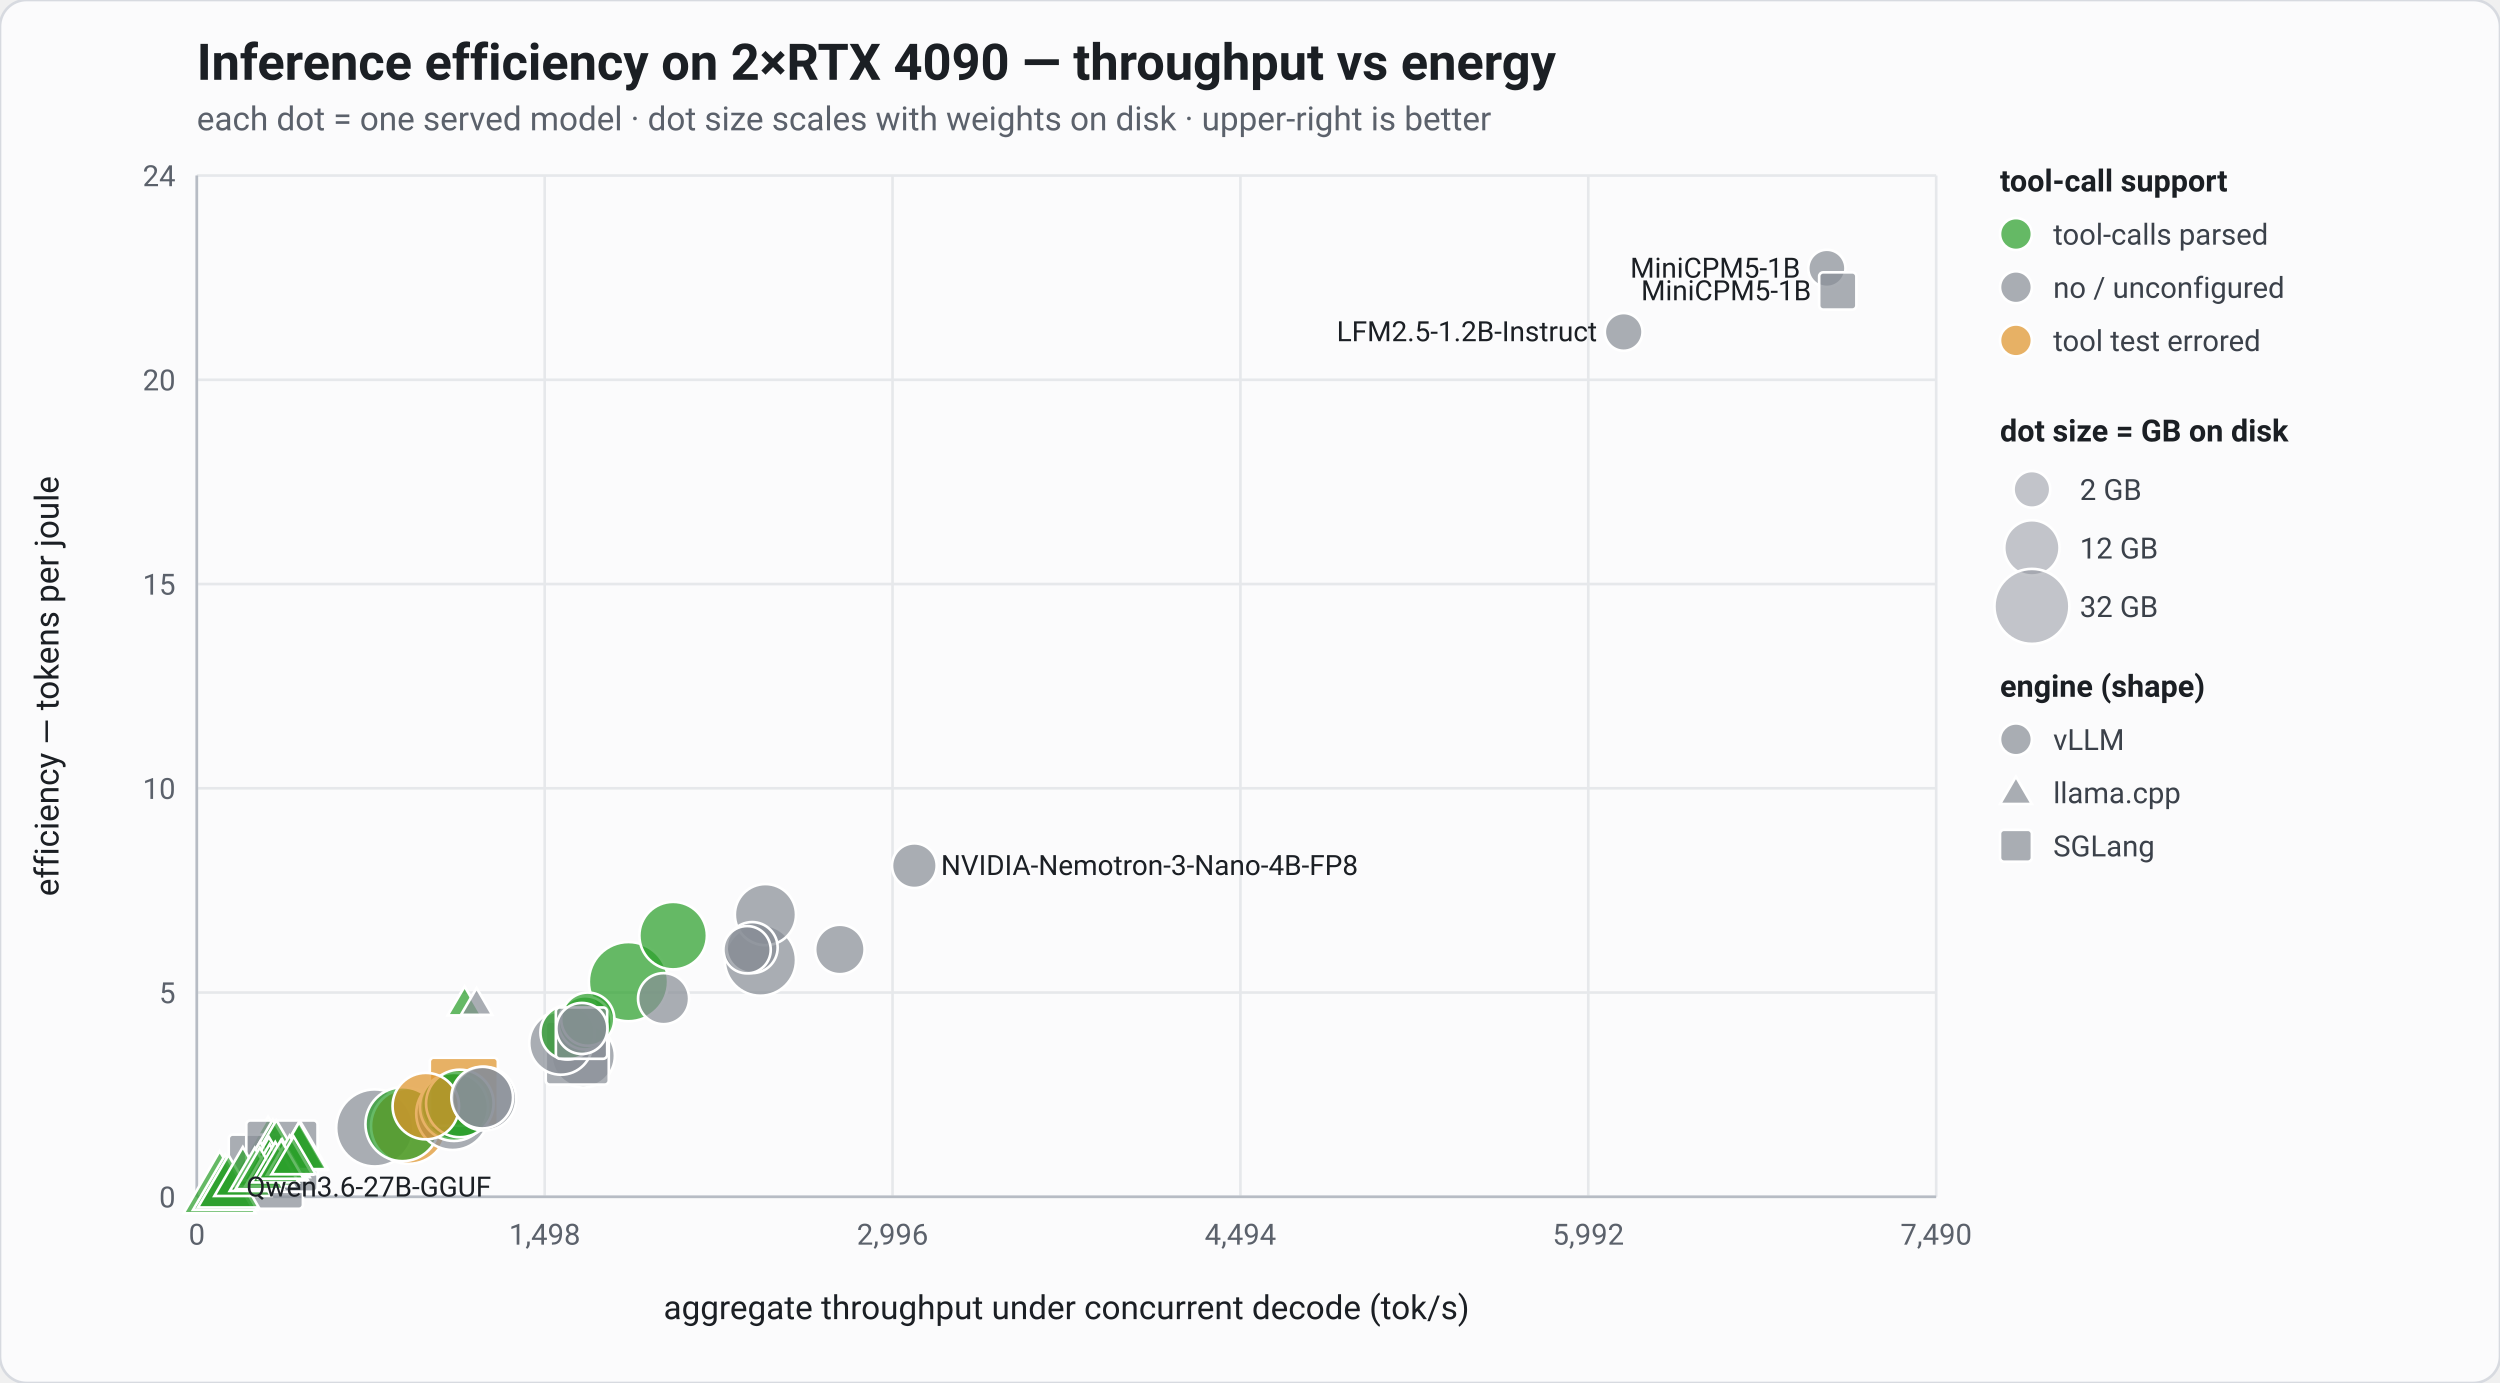
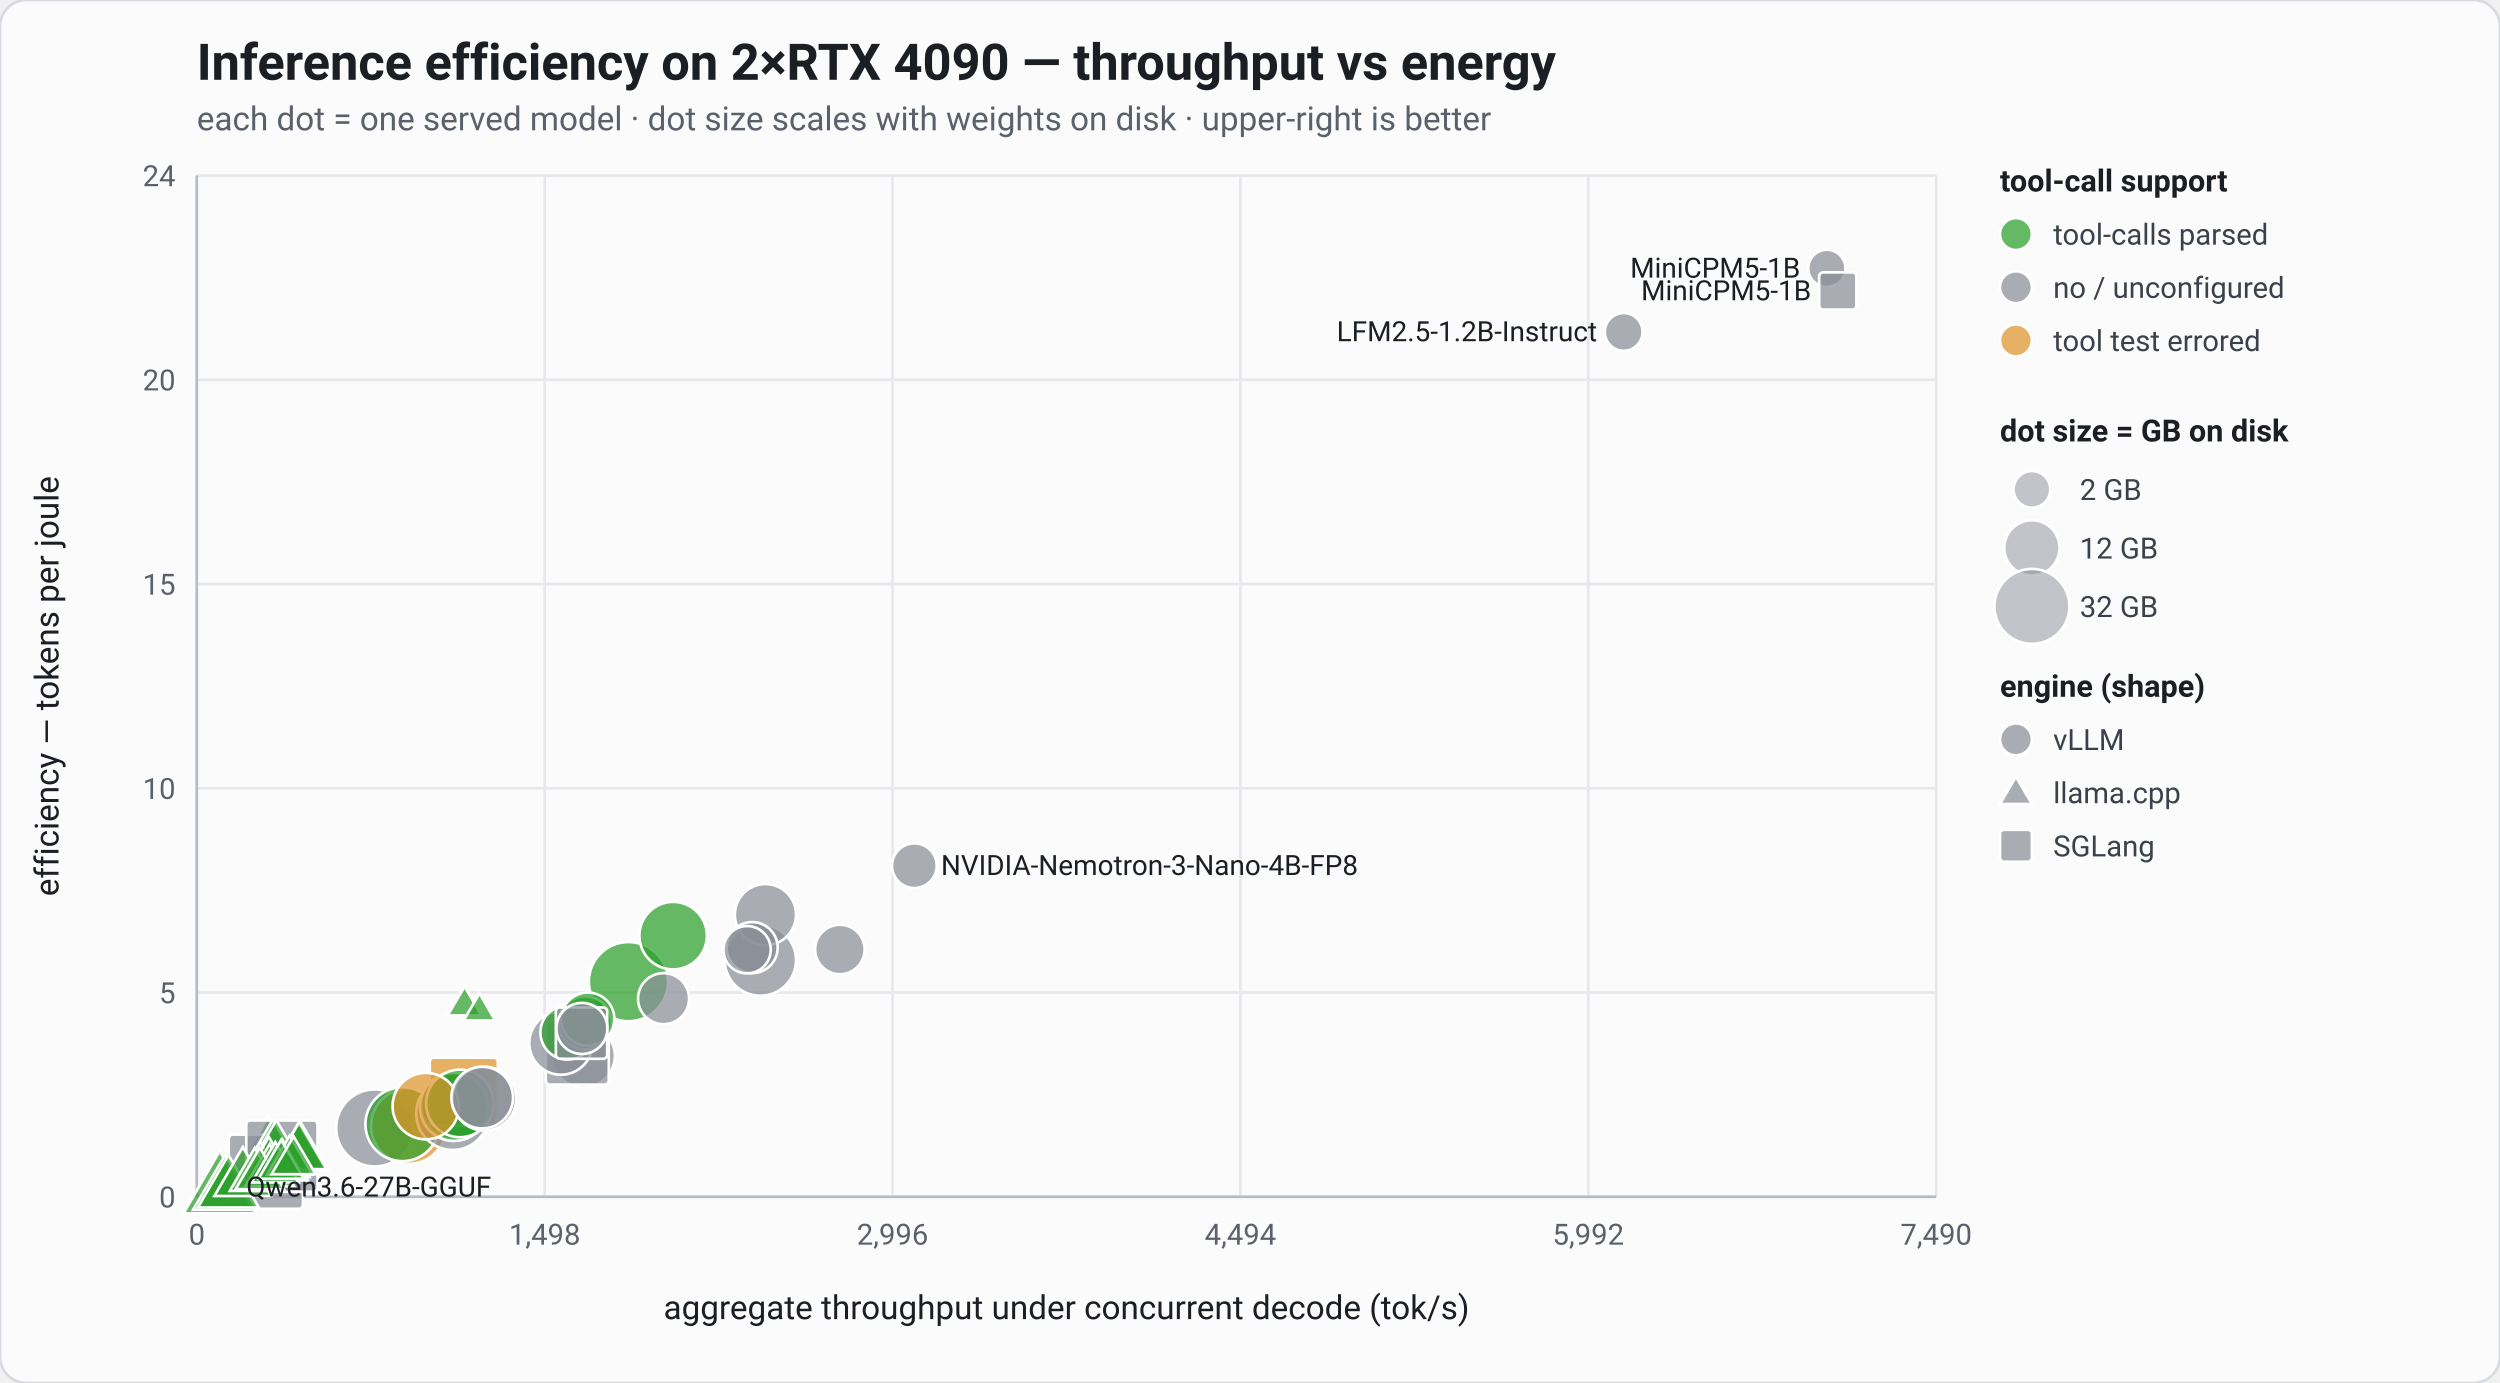
<svg xmlns="http://www.w3.org/2000/svg" width="940" height="520" viewBox="0 0 940 520" font-family="-apple-system,Segoe UI,Roboto,sans-serif">
  <rect x="0" y="0" width="940" height="520" rx="10" fill="#fbfbfc" stroke="#d7dae0" />
  <text x="74" y="30" font-size="19" font-weight="700" fill="#1b1f24">Inference efficiency on 2×RTX 4090 — throughput vs energy</text>
  <text x="74" y="49" font-size="12.5" fill="#5b616b">each dot = one served model · dot size scales with weights on disk · upper-right is better</text>
  <line x1="74.0" y1="66" x2="74.0" y2="450" stroke="#e6e8eb" />
  <text x="74.0" y="468" font-size="11" fill="#5b616b" text-anchor="middle">0</text>
  <line x1="74" y1="450.0" x2="728" y2="450.0" stroke="#e6e8eb" />
  <text x="66" y="454.0" font-size="11" fill="#5b616b" text-anchor="end">0</text>
  <line x1="204.8" y1="66" x2="204.8" y2="450" stroke="#e6e8eb" />
  <text x="204.8" y="468" font-size="11" fill="#5b616b" text-anchor="middle">1,498</text>
  <line x1="74" y1="373.2" x2="728" y2="373.2" stroke="#e6e8eb" />
  <text x="66" y="377.2" font-size="11" fill="#5b616b" text-anchor="end">5</text>
  <line x1="335.6" y1="66" x2="335.6" y2="450" stroke="#e6e8eb" />
  <text x="335.6" y="468" font-size="11" fill="#5b616b" text-anchor="middle">2,996</text>
  <line x1="74" y1="296.4" x2="728" y2="296.4" stroke="#e6e8eb" />
  <text x="66" y="300.4" font-size="11" fill="#5b616b" text-anchor="end">10</text>
  <line x1="466.4" y1="66" x2="466.4" y2="450" stroke="#e6e8eb" />
  <text x="466.4" y="468" font-size="11" fill="#5b616b" text-anchor="middle">4,494</text>
  <line x1="74" y1="219.6" x2="728" y2="219.6" stroke="#e6e8eb" />
  <text x="66" y="223.6" font-size="11" fill="#5b616b" text-anchor="end">15</text>
  <line x1="597.2" y1="66" x2="597.2" y2="450" stroke="#e6e8eb" />
  <text x="597.2" y="468" font-size="11" fill="#5b616b" text-anchor="middle">5,992</text>
  <line x1="74" y1="142.8" x2="728" y2="142.8" stroke="#e6e8eb" />
  <text x="66" y="146.8" font-size="11" fill="#5b616b" text-anchor="end">20</text>
  <line x1="728.0" y1="66" x2="728.0" y2="450" stroke="#e6e8eb" />
  <text x="728.0" y="468" font-size="11" fill="#5b616b" text-anchor="middle">7,490</text>
  <line x1="74" y1="66.0" x2="728" y2="66.0" stroke="#e6e8eb" />
  <text x="66" y="70.0" font-size="11" fill="#5b616b" text-anchor="end">24</text>
  <line x1="74" y1="450" x2="728" y2="450" stroke="#b7bcc4" />
  <line x1="74" y1="66" x2="74" y2="450" stroke="#b7bcc4" />
  <text x="401.0" y="496" font-size="12.5" fill="#1b1f24" text-anchor="middle">aggregate throughput under concurrent decode (tok/s)</text>
  <text x="22" y="258.0" font-size="12.5" fill="#1b1f24" text-anchor="middle" transform="rotate(-90 22 258.0)">efficiency — tokens per joule</text>
  <circle cx="236.3" cy="369.1" r="14.9" fill="#2ca02c" fill-opacity="0.72" stroke="#ffffff" stroke-width="1" />
  <polygon points="100.8,419.9 86.0,445.4 115.6,445.4" fill="#2ca02c" fill-opacity="0.72" stroke="#ffffff" stroke-width="1" />
  <circle cx="140.9" cy="424.1" r="14.5" fill="#8a8f98" fill-opacity="0.72" stroke="#ffffff" stroke-width="1" />
  <circle cx="153.7" cy="423.4" r="14.2" fill="#e0952b" fill-opacity="0.72" stroke="#ffffff" stroke-width="1" />
  <circle cx="151.3" cy="422.7" r="13.9" fill="#2ca02c" fill-opacity="0.72" stroke="#ffffff" stroke-width="1" />
  <rect x="86.0" y="426.6" width="27.9" height="27.9" rx="1.5" fill="#8a8f98" fill-opacity="0.72" stroke="#ffffff" stroke-width="1" />
  <circle cx="170.2" cy="418.7" r="13.7" fill="#8a8f98" fill-opacity="0.72" stroke="#ffffff" stroke-width="1" />
  <polygon points="82.6,432.8 69.0,456.2 96.1,456.2" fill="#2ca02c" fill-opacity="0.72" stroke="#ffffff" stroke-width="1" />
  <circle cx="285.9" cy="361.0" r="13.4" fill="#8a8f98" fill-opacity="0.72" stroke="#ffffff" stroke-width="1" />
  <rect x="92.6" y="421.3" width="26.8" height="26.8" rx="1.5" fill="#8a8f98" fill-opacity="0.72" stroke="#ffffff" stroke-width="1" />
  <polygon points="102.6,421.0 89.3,443.8 115.8,443.8" fill="#2ca02c" fill-opacity="0.72" stroke="#ffffff" stroke-width="1" />
  <circle cx="171.2" cy="415.7" r="12.8" fill="#2ca02c" fill-opacity="0.72" stroke="#ffffff" stroke-width="1" />
  <rect x="161.6" y="397.7" width="25.6" height="25.6" rx="1.5" fill="#e0952b" fill-opacity="0.72" stroke="#ffffff" stroke-width="1" />
  <circle cx="170.7" cy="416.2" r="12.8" fill="#2ca02c" fill-opacity="0.72" stroke="#ffffff" stroke-width="1" />
  <circle cx="253.1" cy="351.8" r="12.7" fill="#2ca02c" fill-opacity="0.72" stroke="#ffffff" stroke-width="1" />
  <circle cx="172.9" cy="414.9" r="12.7" fill="#2ca02c" fill-opacity="0.72" stroke="#ffffff" stroke-width="1" />
  <polygon points="103.9,421.2 91.4,442.6 116.4,442.6" fill="#2ca02c" fill-opacity="0.72" stroke="#ffffff" stroke-width="1" />
  <circle cx="160.1" cy="415.9" r="12.5" fill="#e0952b" fill-opacity="0.72" stroke="#ffffff" stroke-width="1" />
  <polygon points="84.7,434.2 72.6,454.9 96.7,454.9" fill="#2ca02c" fill-opacity="0.72" stroke="#ffffff" stroke-width="1" />
  <circle cx="182.1" cy="413.1" r="12.0" fill="#8a8f98" fill-opacity="0.72" stroke="#ffffff" stroke-width="1" />
  <circle cx="219.3" cy="397.0" r="11.9" fill="#8a8f98" fill-opacity="0.72" stroke="#ffffff" stroke-width="1" />
  <rect x="205.2" y="384.1" width="23.7" height="23.7" rx="1.5" fill="#8a8f98" fill-opacity="0.72" stroke="#ffffff" stroke-width="1" />
  <circle cx="210.9" cy="392.2" r="11.9" fill="#8a8f98" fill-opacity="0.72" stroke="#ffffff" stroke-width="1" />
  <circle cx="181.3" cy="412.7" r="11.6" fill="#8a8f98" fill-opacity="0.72" stroke="#ffffff" stroke-width="1" />
  <circle cx="287.8" cy="343.9" r="11.5" fill="#8a8f98" fill-opacity="0.72" stroke="#ffffff" stroke-width="1" />
  <polygon points="85.9,434.3 74.4,454.0 97.3,454.0" fill="#2ca02c" fill-opacity="0.72" stroke="#ffffff" stroke-width="1" />
  <polygon points="91.3,431.3 80.6,449.7 101.9,449.7" fill="#2ca02c" fill-opacity="0.72" stroke="#ffffff" stroke-width="1" />
  <polygon points="112.9,421.7 102.4,439.6 123.3,439.6" fill="#2ca02c" fill-opacity="0.72" stroke="#ffffff" stroke-width="1" />
  <polygon points="112.3,422.2 102.0,440.0 122.6,440.0" fill="#2ca02c" fill-opacity="0.72" stroke="#ffffff" stroke-width="1" />
  <polygon points="112.5,421.9 102.2,439.6 122.8,439.6" fill="#2ca02c" fill-opacity="0.72" stroke="#ffffff" stroke-width="1" />
  <circle cx="213.4" cy="388.2" r="10.2" fill="#2ca02c" fill-opacity="0.72" stroke="#ffffff" stroke-width="1" />
  <circle cx="220.0" cy="384.6" r="10.0" fill="#2ca02c" fill-opacity="0.72" stroke="#ffffff" stroke-width="1" />
  <circle cx="221.0" cy="383.2" r="10.0" fill="#2ca02c" fill-opacity="0.72" stroke="#ffffff" stroke-width="1" />
  <polygon points="97.8,429.3 88.1,446.0 107.6,446.0" fill="#2ca02c" fill-opacity="0.72" stroke="#ffffff" stroke-width="1" />
  <circle cx="249.5" cy="375.5" r="9.6" fill="#8a8f98" fill-opacity="0.72" stroke="#ffffff" stroke-width="1" />
  <rect x="209.0" y="378.8" width="19.3" height="19.3" rx="1.5" fill="#8a8f98" fill-opacity="0.72" stroke="#ffffff" stroke-width="1" />
  <circle cx="218.8" cy="386.7" r="9.6" fill="#8a8f98" fill-opacity="0.72" stroke="#ffffff" stroke-width="1" />
  <circle cx="282.8" cy="356.3" r="9.6" fill="#8a8f98" fill-opacity="0.72" stroke="#ffffff" stroke-width="1" />
  <polygon points="101.1,427.5 91.6,443.8 110.5,443.8" fill="#2ca02c" fill-opacity="0.72" stroke="#ffffff" stroke-width="1" />
  <polygon points="95.8,431.6 86.4,447.8 105.3,447.8" fill="#2ca02c" fill-opacity="0.72" stroke="#ffffff" stroke-width="1" />
  <circle cx="315.8" cy="357.0" r="9.3" fill="#8a8f98" fill-opacity="0.72" stroke="#ffffff" stroke-width="1" />
  <polygon points="101.4,430.2 92.3,445.9 110.5,445.9" fill="#2ca02c" fill-opacity="0.72" stroke="#ffffff" stroke-width="1" />
  <polygon points="97.7,431.5 88.6,447.1 106.7,447.1" fill="#2ca02c" fill-opacity="0.72" stroke="#ffffff" stroke-width="1" />
  <circle cx="280.9" cy="357.1" r="8.9" fill="#8a8f98" fill-opacity="0.72" stroke="#ffffff" stroke-width="1" />
  <polygon points="106.1,428.4 97.3,443.7 115.0,443.7" fill="#2ca02c" fill-opacity="0.72" stroke="#ffffff" stroke-width="1" />
  <polygon points="103.5,429.4 94.7,444.6 112.3,444.6" fill="#2ca02c" fill-opacity="0.72" stroke="#ffffff" stroke-width="1" />
  <polygon points="108.9,427.0 100.4,441.7 117.5,441.7" fill="#2ca02c" fill-opacity="0.72" stroke="#ffffff" stroke-width="1" />
  <polygon points="105.7,428.6 97.2,443.2 114.2,443.2" fill="#2ca02c" fill-opacity="0.72" stroke="#ffffff" stroke-width="1" />
  <circle cx="343.8" cy="325.5" r="8.4" fill="#8a8f98" fill-opacity="0.72" stroke="#ffffff" stroke-width="1" />
  <polygon points="110.4,427.3 102.1,441.5 118.7,441.5" fill="#2ca02c" fill-opacity="0.72" stroke="#ffffff" stroke-width="1" />
  <circle cx="610.5" cy="124.8" r="7.1" fill="#8a8f98" fill-opacity="0.72" stroke="#ffffff" stroke-width="1" />
  <circle cx="686.9" cy="100.9" r="7.0" fill="#8a8f98" fill-opacity="0.72" stroke="#ffffff" stroke-width="1" />
  <rect x="684.0" y="102.4" width="14.0" height="14.0" rx="1.5" fill="#8a8f98" fill-opacity="0.72" stroke="#ffffff" stroke-width="1" />
  <polygon points="174.7,370.9 168.3,381.8 181.0,381.8" fill="#2ca02c" fill-opacity="0.72" stroke="#ffffff" stroke-width="1" />
-   <polygon points="179.2,371.5 173.3,381.6 185.1,381.6" fill="#8a8f98" fill-opacity="0.72" stroke="#ffffff" stroke-width="1" />
+   <polygon points="180.3,373.5 174.3,383.7 186.2,383.7" fill="#2ca02c" fill-opacity="0.72" stroke="#ffffff" stroke-width="1" />
  <text x="676.9" y="104.4" font-size="10.5" fill="#1b1f24" text-anchor="end">MiniCPM5-1B</text>
  <text x="681.0" y="112.9" font-size="10.5" fill="#1b1f24" text-anchor="end">MiniCPM5-1B</text>
  <text x="600.5" y="128.3" font-size="10.5" fill="#1b1f24" text-anchor="end">LFM2.5-1.2B-Instruct</text>
  <text x="353.8" y="329.0" font-size="10.5" fill="#1b1f24" text-anchor="start">NVIDIA-Nemotron-3-Nano-4B-FP8</text>
  <text x="92.6" y="449.9" font-size="10.5" fill="#1b1f24" text-anchor="start">Qwen3.6-27B-GGUF</text>
  <text x="752" y="72" font-size="11.5" font-weight="700" fill="#1b1f24">tool-call support</text>
  <circle cx="758" cy="88.0" r="6" fill="#2ca02c" fill-opacity="0.72" stroke="#ffffff" />
  <text x="772" y="92" font-size="11" fill="#3b414a">tool-calls parsed</text>
  <circle cx="758" cy="108.0" r="6" fill="#8a8f98" fill-opacity="0.72" stroke="#ffffff" />
  <text x="772" y="112" font-size="11" fill="#3b414a">no / unconfigured</text>
  <circle cx="758" cy="128.0" r="6" fill="#e0952b" fill-opacity="0.72" stroke="#ffffff" />
  <text x="772" y="132" font-size="11" fill="#3b414a">tool test errored</text>
  <text x="752" y="166" font-size="11.5" font-weight="700" fill="#1b1f24">dot size = GB on disk</text>
  <circle cx="764" cy="184.0" r="6.9" fill="#8a8f98" fill-opacity="0.5" stroke="#ffffff" />
  <text x="782" y="188" font-size="11" fill="#3b414a">2 GB</text>
  <circle cx="764" cy="206.0" r="10.4" fill="#8a8f98" fill-opacity="0.5" stroke="#ffffff" />
  <text x="782" y="210" font-size="11" fill="#3b414a">12 GB</text>
  <circle cx="764" cy="228.0" r="14.1" fill="#8a8f98" fill-opacity="0.5" stroke="#ffffff" />
  <text x="782" y="232" font-size="11" fill="#3b414a">32 GB</text>
  <text x="752" y="262" font-size="11.5" font-weight="700" fill="#1b1f24">engine (shape)</text>
  <circle cx="758.0" cy="278.0" r="6.0" fill="#8a8f98" fill-opacity="0.72" stroke="#ffffff" stroke-width="1" />
  <text x="772" y="282" font-size="11" fill="#3b414a">vLLM</text>
  <polygon points="758.0,292.0 752.0,302.3 764.0,302.3" fill="#8a8f98" fill-opacity="0.72" stroke="#ffffff" stroke-width="1" />
  <text x="772" y="302" font-size="11" fill="#3b414a">llama.cpp</text>
  <rect x="752.0" y="312.0" width="12.0" height="12.0" rx="1.5" fill="#8a8f98" fill-opacity="0.72" stroke="#ffffff" stroke-width="1" />
  <text x="772" y="322" font-size="11" fill="#3b414a">SGLang</text>
</svg>
